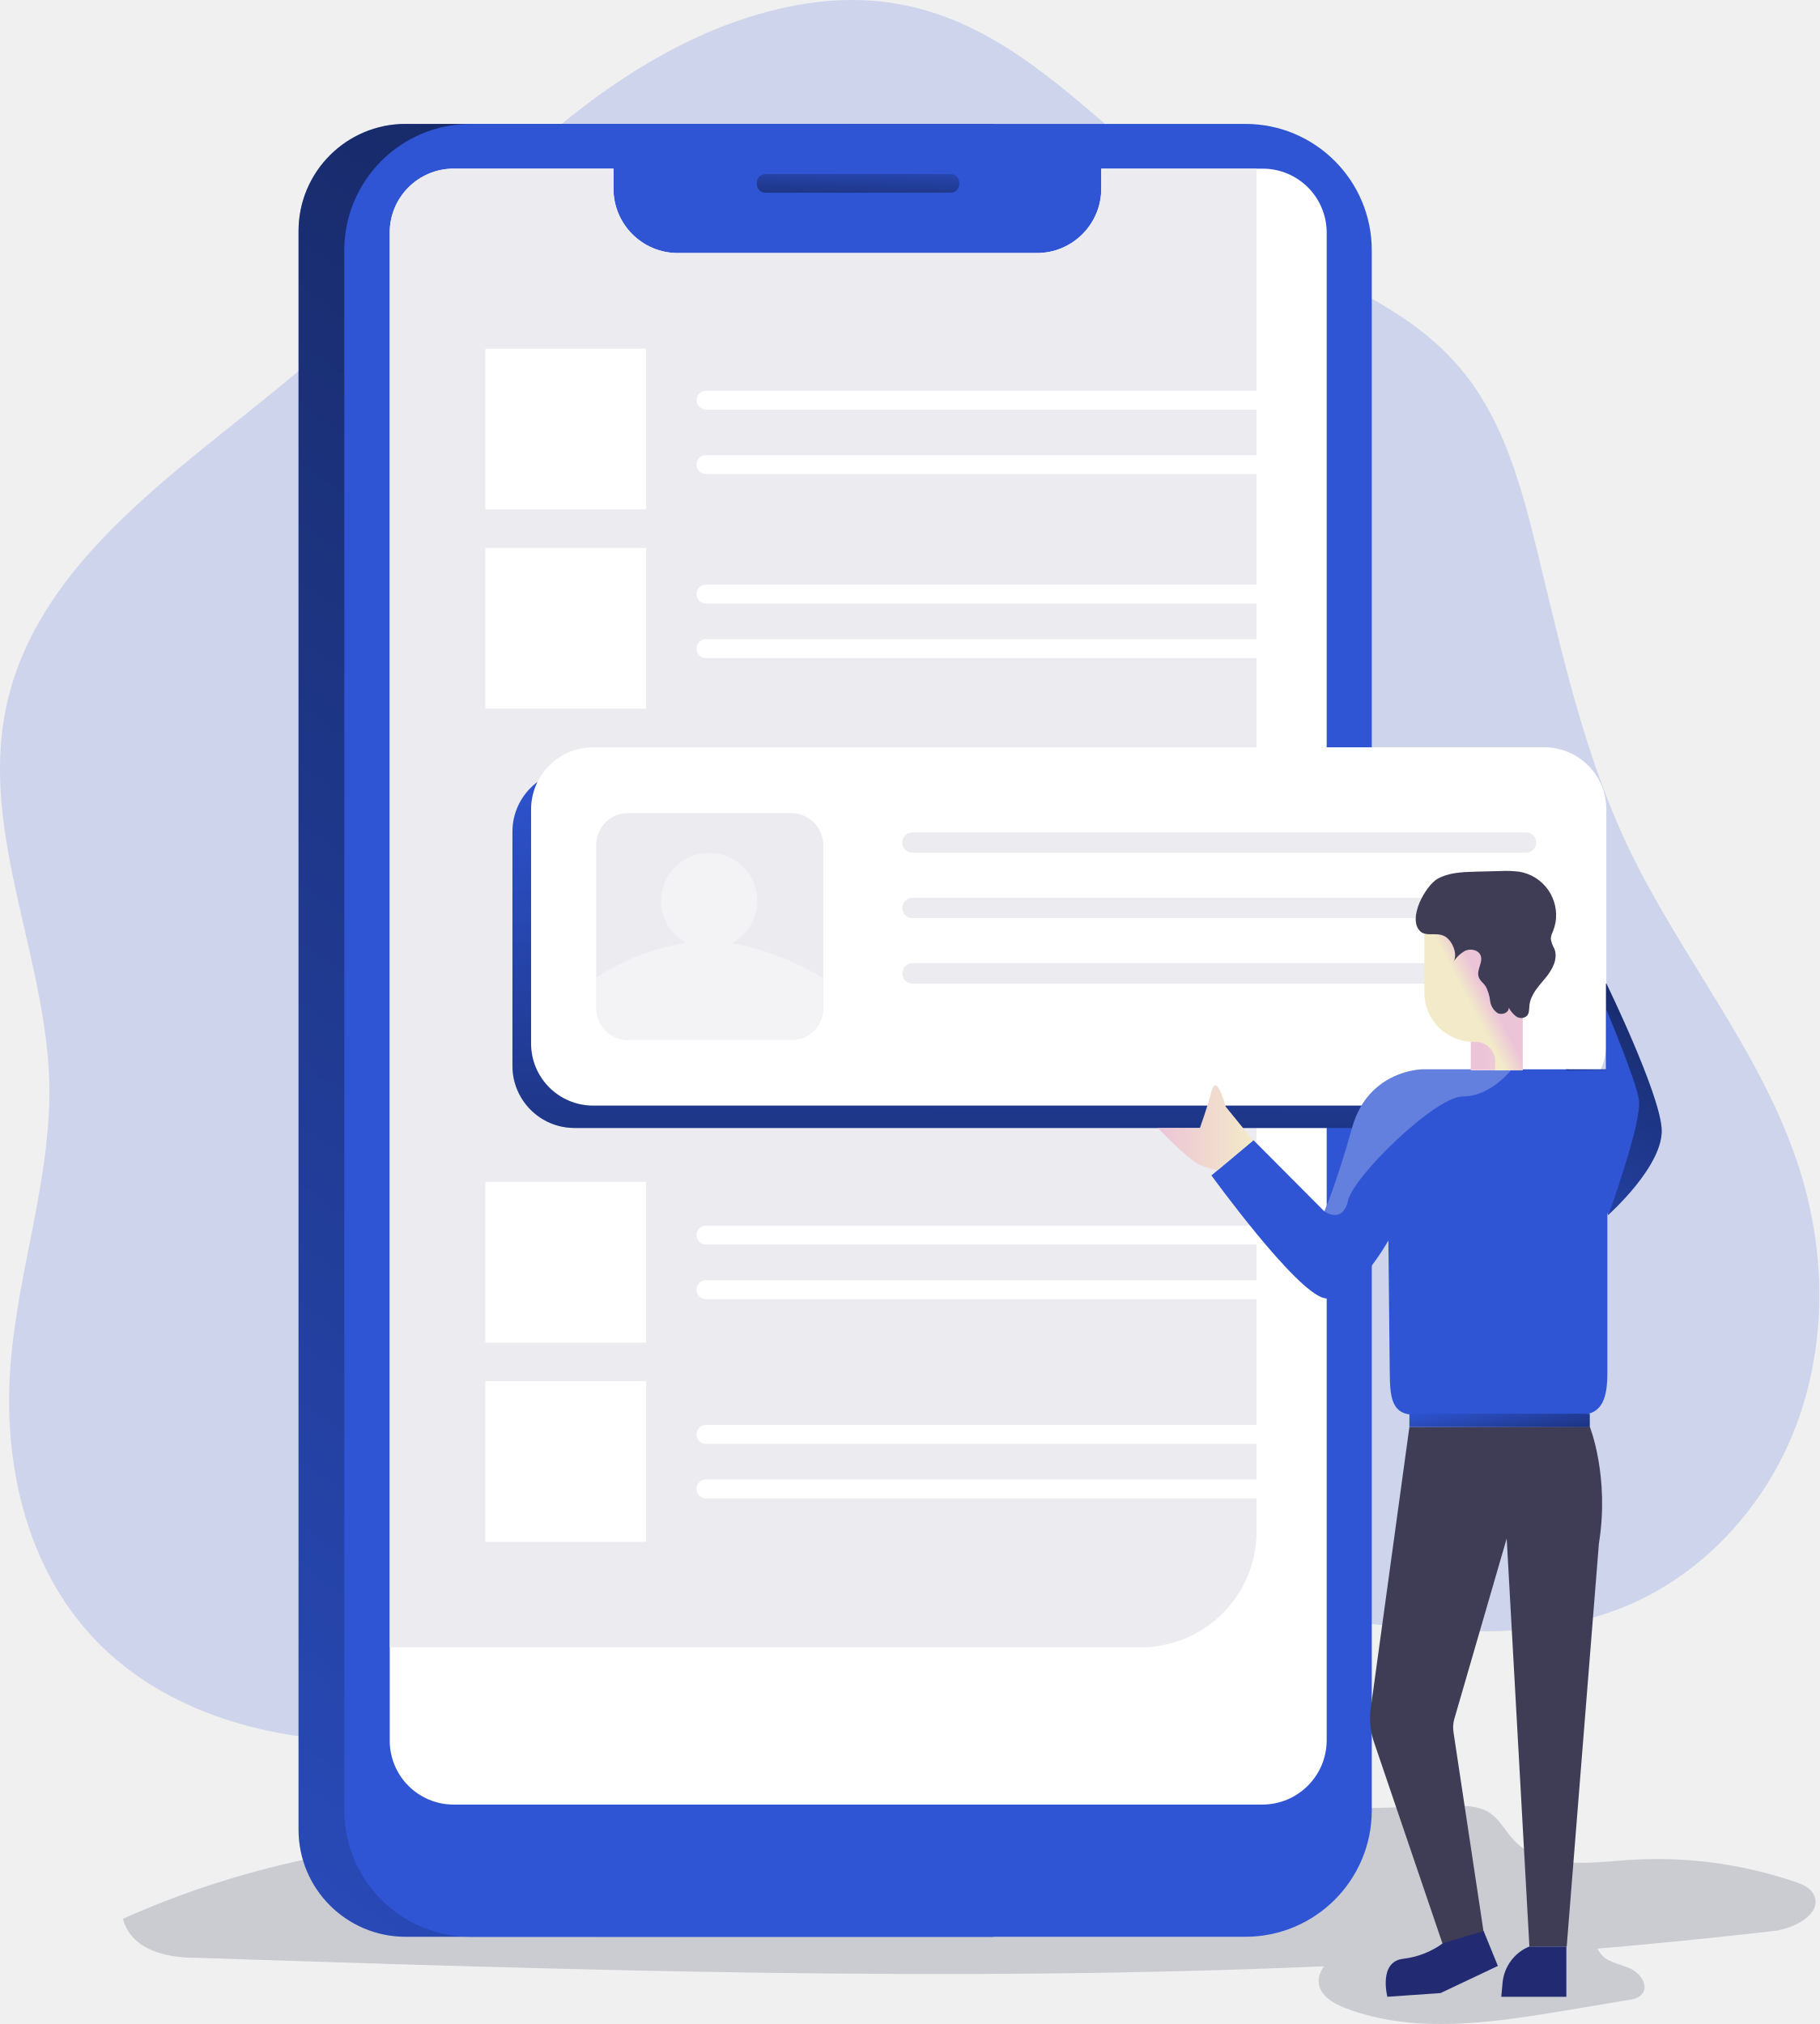
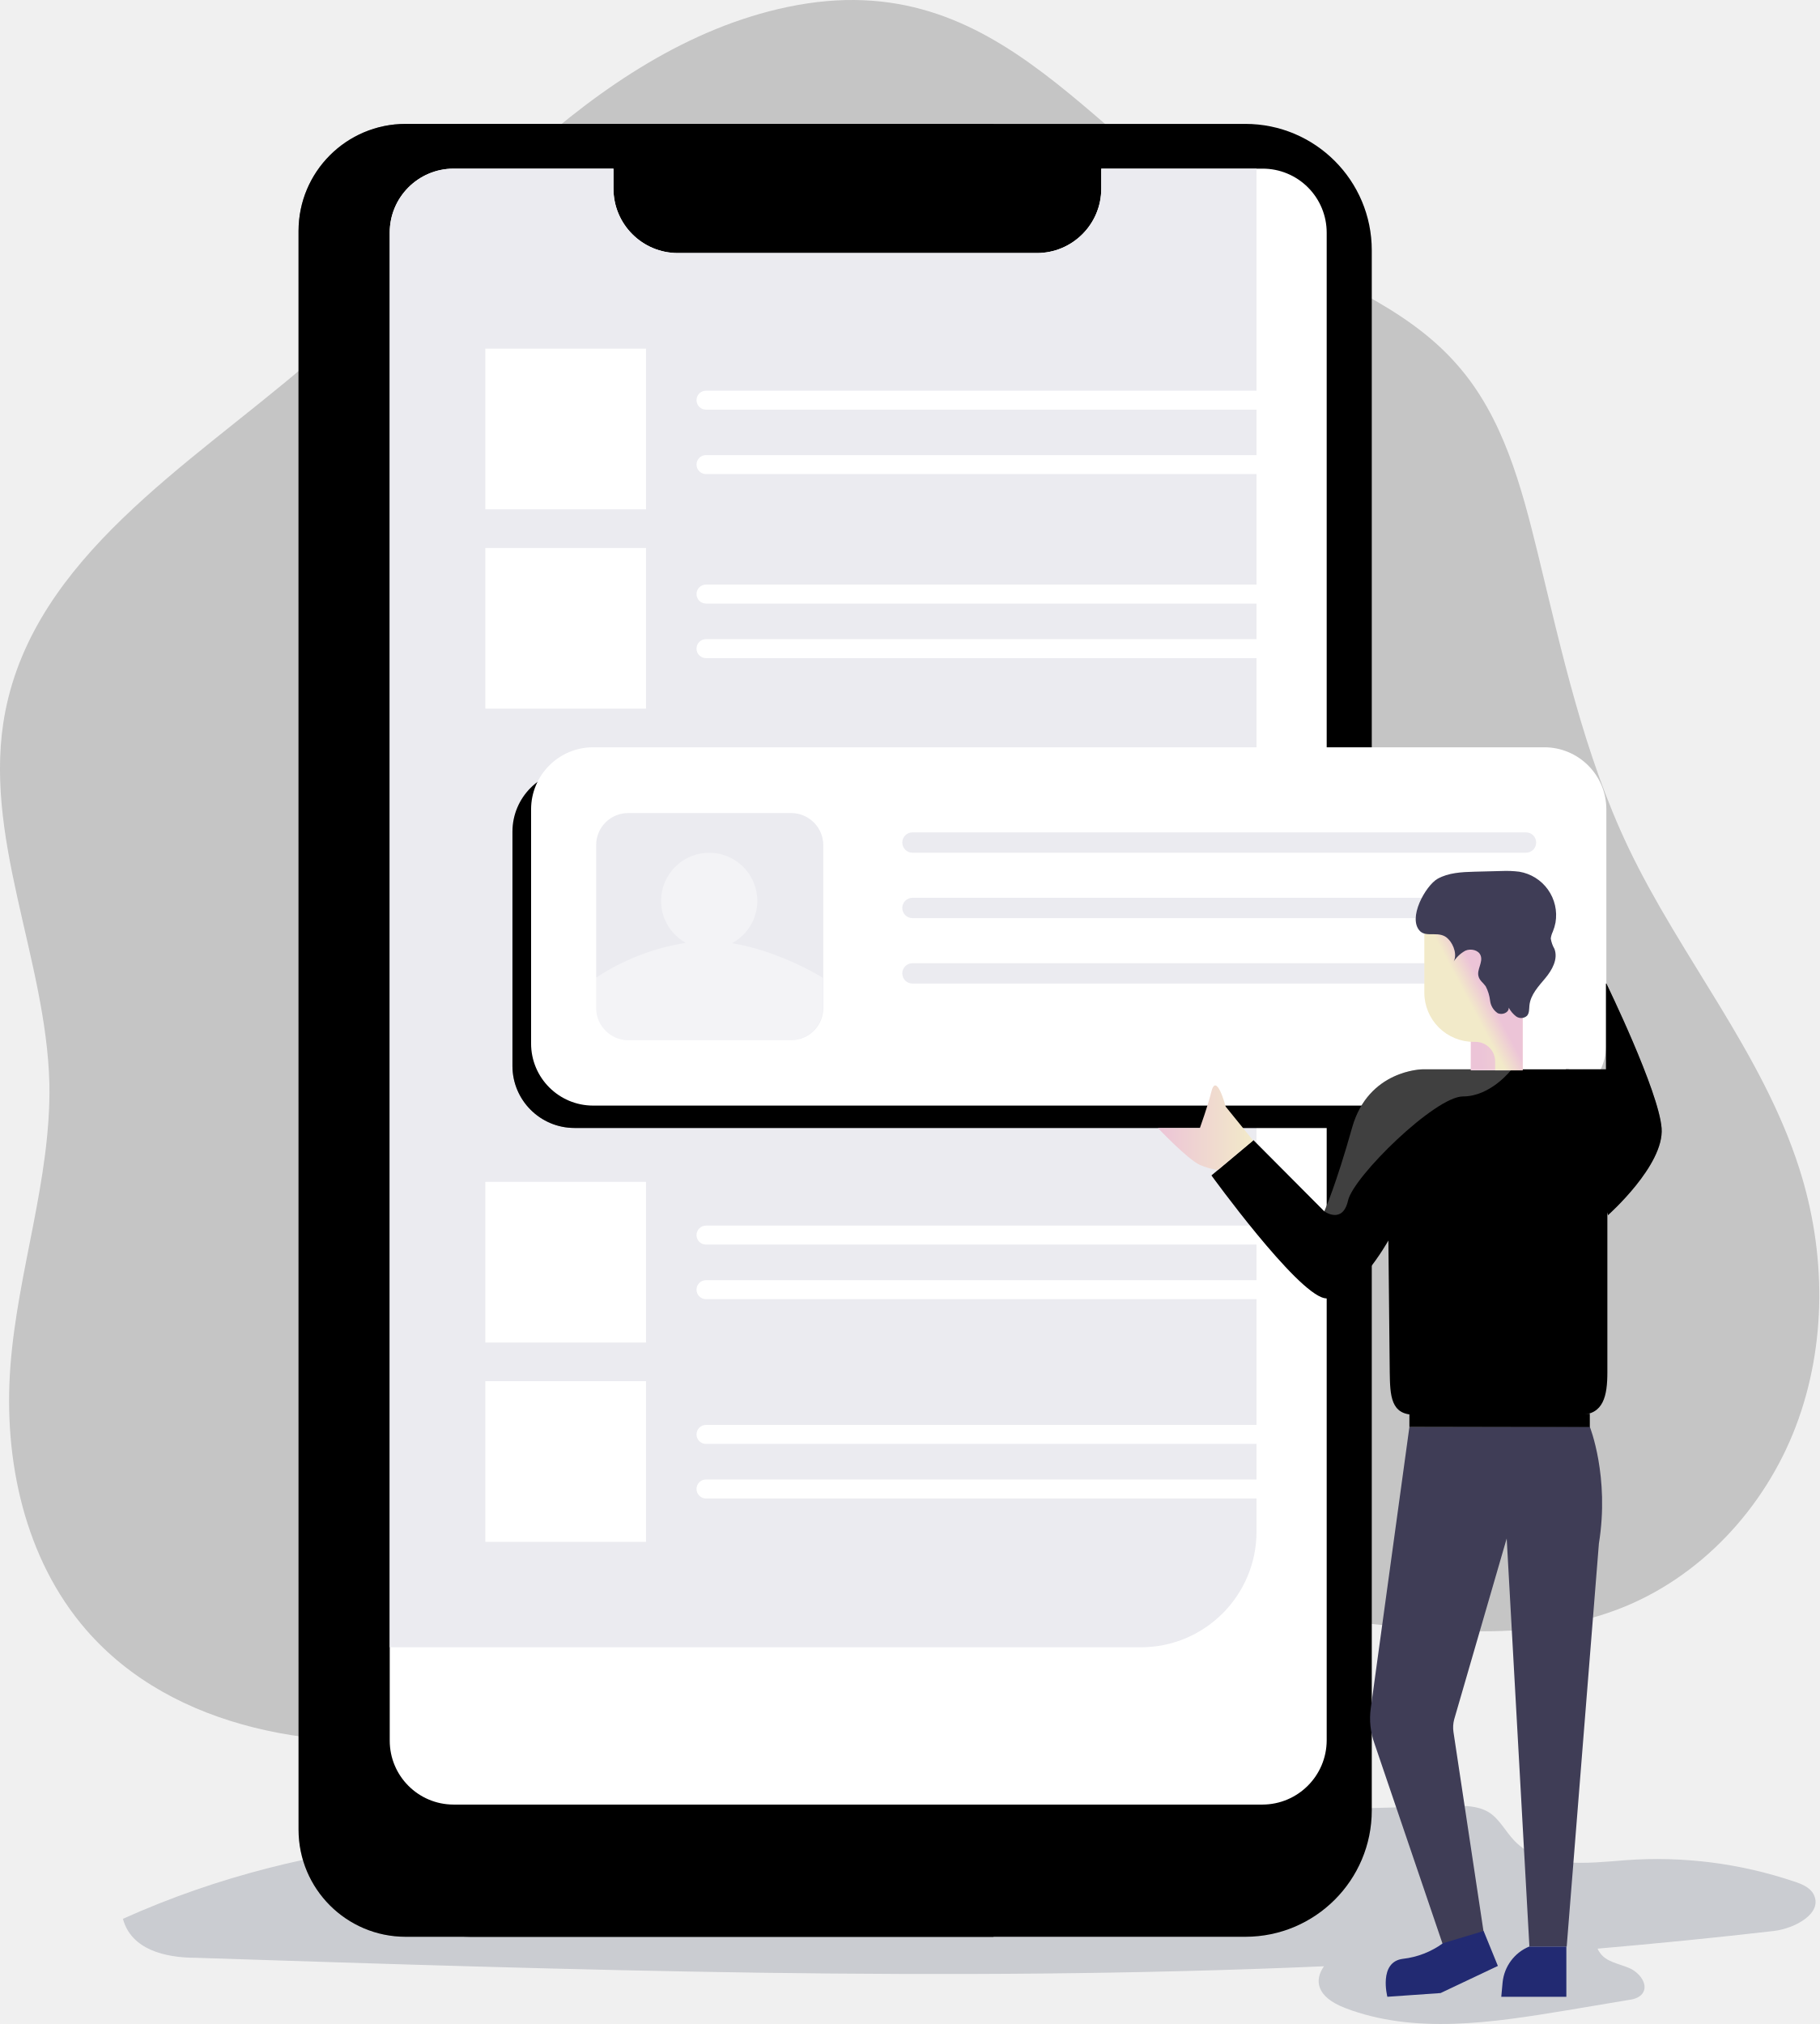
<svg xmlns="http://www.w3.org/2000/svg" xmlns:xlink="http://www.w3.org/1999/xlink" id="Layer_1" data-name="Layer 1" width="536.69" height="597.08" viewBox="0 0 536.69 597.08">
  <defs>
    <linearGradient id="linear-gradient" x1="-58.3" y1="-230.8" x2="370.35" y2="361.96" gradientTransform="matrix(1, 0, 0, -1, -0.02, 428)" gradientUnits="userSpaceOnUse">
      <stop offset="0" stop-opacity="0" />
      <stop offset="0.85" stop-opacity="0.51" />
      <stop offset="0.99" />
    </linearGradient>
    <linearGradient id="linear-gradient-2" x1="253.4" y1="212.3" x2="252.84" y2="233.89" gradientTransform="translate(0 -168)" xlink:href="#linear-gradient" />
    <linearGradient id="linear-gradient-3" x1="310.07" y1="390.38" x2="309.23" y2="571.99" gradientTransform="translate(0 -168)" xlink:href="#linear-gradient" />
    <linearGradient id="linear-gradient-4" x1="576.62" y1="30.69" x2="653.8" y2="148.98" gradientTransform="matrix(1, 0, 0, -1, -148.76, 428)" xlink:href="#linear-gradient" />
    <linearGradient id="linear-gradient-5" x1="440.65" y1="411.01" x2="445.72" y2="434.48" gradientTransform="matrix(1, 0, 0, 1, 0, 0)" xlink:href="#linear-gradient" />
    <linearGradient id="linear-gradient-6" x1="436.82" y1="131.71" x2="462.01" y2="132.17" gradientTransform="matrix(1, 0, 0, -1, -0.05, 428.05)" gradientUnits="userSpaceOnUse">
      <stop offset="0" stop-color="#ecc4d7" />
      <stop offset="0.42" stop-color="#efd4d1" />
      <stop offset="1" stop-color="#f2eac9" />
    </linearGradient>
    <linearGradient id="linear-gradient-7" x1="587.02" y1="135.78" x2="581.83" y2="133.03" gradientTransform="matrix(1, 0, 0, -1, -148.76, 428)" xlink:href="#linear-gradient-6" />
    <linearGradient id="linear-gradient-8" x1="490.36" y1="95.38" x2="518.5" y2="95.38" gradientTransform="matrix(1, 0, 0, -1, -148.76, 428)" xlink:href="#linear-gradient-6" />
  </defs>
  <path d="M523.2,569.6c-17.3,2-34.6,3.7-51.9,5.2a7.46,7.46,0,0,0,.7,1.2c1.8,2.7,5.5,3.2,8.6,4.5s5.9,5,3.9,7.6c-1,1.3-2.8,1.7-4.4,1.9l-17.9,3c-21.8,3.6-44.8,7.2-65.4-.7-8.5-3.3-9.1-8.2-6.2-12.3-110.7,4.8-221.9,1.1-332.8-2.5-9,0-19.1-2.4-21.5-11.5,57.1-25.7,112.5-25.8,174.4-27.5l217.5-5.8c3.7-.1,7.7-.1,10.9,1.8s5,5.7,7.7,8.5c8,8.3,21.4,6.6,32.9,5.7a126.35,126.35,0,0,1,49.6,6.3c2.2.7,4.6,1.7,5.7,3.7C538,564.3,529.5,568.9,523.2,569.6Z" transform="translate(-0.03 0.05)" fill="#1d2741" opacity="0.18" style="isolation: isolate" />
-   <path d="M232.4,2c-29.2,6.1-54.9,23.5-77.1,43.4s-42,42.5-64.7,61.9c-35.1,30.1-80.1,57.1-89,102.5-7.1,36.4,12.1,72.8,13,109.9C15.1,347.8,5.2,375,3.1,403,1,430.6,7.3,459.8,25.4,480.7c25.8,29.8,70,36.8,109.1,31.2s75.9-21.6,114.4-30.1c46.4-10.2,94.7-9.4,142-4.3,28.9,3.1,59.2,7.6,86.4-2.8,24.2-9.2,43.3-29.8,52.5-54s8.9-51.5,1-76.1c-10.9-34.1-35-62.3-50.4-94.6-13.1-27.5-19.6-57.5-26.8-87.1-4.8-19.6-10.2-39.9-23.5-55.1-15.1-17.5-38-25.6-58.3-36.7C322.7,44.3,296.5-11.4,232.4,2Z" transform="translate(-0.03 0.05)" fill="#2f55d4" opacity="0.18" style="isolation: isolate" />
-   <path d="M119.7,36.5H293.1V571.3H119.7a31.6,31.6,0,0,1-31.6-31.6h0V68.1a31.6,31.6,0,0,1,31.6-31.6Z" transform="translate(-0.03 0.05)" fill="#2f55d4" />
+   <path d="M232.4,2c-29.2,6.1-54.9,23.5-77.1,43.4s-42,42.5-64.7,61.9c-35.1,30.1-80.1,57.1-89,102.5-7.1,36.4,12.1,72.8,13,109.9C15.1,347.8,5.2,375,3.1,403,1,430.6,7.3,459.8,25.4,480.7c25.8,29.8,70,36.8,109.1,31.2s75.9-21.6,114.4-30.1c46.4-10.2,94.7-9.4,142-4.3,28.9,3.1,59.2,7.6,86.4-2.8,24.2-9.2,43.3-29.8,52.5-54s8.9-51.5,1-76.1c-10.9-34.1-35-62.3-50.4-94.6-13.1-27.5-19.6-57.5-26.8-87.1-4.8-19.6-10.2-39.9-23.5-55.1-15.1-17.5-38-25.6-58.3-36.7C322.7,44.3,296.5-11.4,232.4,2Z" transform="translate(-0.03 0.05)" fill="#000000" opacity="0.18" style="isolation: isolate" />
+   <path d="M119.7,36.5H293.1V571.3H119.7a31.6,31.6,0,0,1-31.6-31.6h0V68.1a31.6,31.6,0,0,1,31.6-31.6Z" transform="translate(-0.03 0.05)" fill="#000000" />
  <path d="M119.7,36.5H293.1V571.3H119.7a31.6,31.6,0,0,1-31.6-31.6h0V68.1a31.6,31.6,0,0,1,31.6-31.6Z" transform="translate(-0.03 0.05)" fill="url(#linear-gradient)" />
-   <path d="M138.9,36.5H367.4a37.3,37.3,0,0,1,37.3,37.3V534a37.3,37.3,0,0,1-37.3,37.3H138.9A37.3,37.3,0,0,1,101.6,534V73.8A37.3,37.3,0,0,1,138.9,36.5Z" transform="translate(-0.03 0.05)" fill="#2f55d4" />
+   <path d="M138.9,36.5H367.4a37.3,37.3,0,0,1,37.3,37.3V534a37.3,37.3,0,0,1-37.3,37.3H138.9A37.3,37.3,0,0,1,101.6,534V73.8A37.3,37.3,0,0,1,138.9,36.5Z" transform="translate(-0.03 0.05)" fill="#000000" />
  <path d="M391.4,68.6V513.4a19,19,0,0,1-18.9,18.9H133.8A18.86,18.86,0,0,1,115,513.4h0V68.6a18.86,18.86,0,0,1,18.8-18.9H181v5.9a19,19,0,0,0,19,19H305.9a19,19,0,0,0,19-19V49.7h47.6a18.88,18.88,0,0,1,18.9,18.9Z" transform="translate(-0.03 0.05)" fill="#fff" />
  <path d="M225.8,51.3h54.7a2.48,2.48,0,0,1,2.5,2.5v.5a2.48,2.48,0,0,1-2.5,2.5H225.8a2.48,2.48,0,0,1-2.5-2.5v-.5A2.54,2.54,0,0,1,225.8,51.3Z" transform="translate(-0.03 0.05)" fill="url(#linear-gradient-2)" />
  <path d="M370.7,49.7V451.8a34.14,34.14,0,0,1-34.1,34.1H115V68.6a18.86,18.86,0,0,1,18.8-18.9H181v5.9a19,19,0,0,0,19,19H305.9a19,19,0,0,0,19-19V49.7Z" transform="translate(-0.03 0.05)" fill="#ebebf0" />
-   <path d="M169.5,227H450.1a18.31,18.31,0,0,1,18.3,18.3v69.1a18.31,18.31,0,0,1-18.3,18.3H169.5a18.31,18.31,0,0,1-18.3-18.3V245.3A18.31,18.31,0,0,1,169.5,227Z" transform="translate(-0.03 0.05)" fill="#2f55d4" />
+   <path d="M169.5,227H450.1a18.31,18.31,0,0,1,18.3,18.3v69.1a18.31,18.31,0,0,1-18.3,18.3H169.5a18.31,18.31,0,0,1-18.3-18.3V245.3A18.31,18.31,0,0,1,169.5,227Z" transform="translate(-0.03 0.05)" fill="#000000" />
  <path d="M169.5,227H450.1a18.31,18.31,0,0,1,18.3,18.3v69.1a18.31,18.31,0,0,1-18.3,18.3H169.5a18.31,18.31,0,0,1-18.3-18.3V245.3A18.31,18.31,0,0,1,169.5,227Z" transform="translate(-0.03 0.05)" fill="url(#linear-gradient-3)" />
  <path d="M175,220.4H455.6a18.31,18.31,0,0,1,18.3,18.3v69.1a18.31,18.31,0,0,1-18.3,18.3H175a18.31,18.31,0,0,1-18.3-18.3V238.7A18.31,18.31,0,0,1,175,220.4Z" transform="translate(-0.03 0.05)" fill="#fff" />
  <rect x="143.17" y="102.85" width="47.4" height="47.4" fill="#fff" />
  <path d="M185.4,239.8h48a9.5,9.5,0,0,1,9.5,9.5v48a9.5,9.5,0,0,1-9.5,9.5h-48a9.5,9.5,0,0,1-9.5-9.5v-48A9.43,9.43,0,0,1,185.4,239.8Z" transform="translate(-0.03 0.05)" fill="#ebebf0" />
  <rect x="143.17" y="161.65" width="47.4" height="47.4" fill="#fff" />
  <rect x="143.17" y="348.65" width="47.4" height="47.4" fill="#fff" />
  <rect x="143.17" y="407.45" width="47.4" height="47.4" fill="#fff" />
  <path d="M242.8,288.4v8.9a9.5,9.5,0,0,1-9.5,9.5h-48a9.5,9.5,0,0,1-9.5-9.5v-8.9a66.72,66.72,0,0,1,26.5-10.3,14.2,14.2,0,1,1,13.7.1C230.2,280.5,242.8,288.4,242.8,288.4Z" transform="translate(-0.03 0.05)" fill="#fff" opacity="0.38" style="isolation: isolate" />
  <path d="M450.2,251.5h-181a3,3,0,0,1-3-3h0a3,3,0,0,1,3-3h181a3,3,0,0,1,3,3h0A3,3,0,0,1,450.2,251.5Z" transform="translate(-0.03 0.05)" fill="#ebebf0" />
  <path d="M208.3,115.2H377.9a2.8,2.8,0,0,1,2.8,2.8h0a2.8,2.8,0,0,1-2.8,2.8H208.3a2.8,2.8,0,0,1-2.8-2.8h0A2.8,2.8,0,0,1,208.3,115.2Z" transform="translate(-0.03 0.05)" fill="#fff" />
  <path d="M377.9,139.8H208.3a2.8,2.8,0,0,1-2.8-2.8h0a2.8,2.8,0,0,1,2.8-2.8H377.9a2.8,2.8,0,0,1,2.8,2.8h0A2.86,2.86,0,0,1,377.9,139.8Z" transform="translate(-0.03 0.05)" fill="#fff" />
  <path d="M377.9,178H208.3a2.8,2.8,0,0,1-2.8-2.8h0a2.8,2.8,0,0,1,2.8-2.8H377.9a2.8,2.8,0,0,1,2.8,2.8h0A2.86,2.86,0,0,1,377.9,178Z" transform="translate(-0.03 0.05)" fill="#fff" />
  <path d="M377.9,194.1H208.3a2.8,2.8,0,0,1-2.8-2.8h0a2.8,2.8,0,0,1,2.8-2.8H377.9a2.8,2.8,0,0,1,2.8,2.8h0A2.86,2.86,0,0,1,377.9,194.1Z" transform="translate(-0.03 0.05)" fill="#fff" />
  <path d="M377.9,367.1H208.3a2.8,2.8,0,0,1-2.8-2.8h0a2.8,2.8,0,0,1,2.8-2.8H377.9a2.8,2.8,0,0,1,2.8,2.8h0A2.86,2.86,0,0,1,377.9,367.1Z" transform="translate(-0.03 0.05)" fill="#fff" />
  <path d="M377.9,383.2H208.3a2.8,2.8,0,0,1-2.8-2.8h0a2.8,2.8,0,0,1,2.8-2.8H377.9a2.8,2.8,0,0,1,2.8,2.8h0A2.86,2.86,0,0,1,377.9,383.2Z" transform="translate(-0.03 0.05)" fill="#fff" />
  <path d="M377.9,425.9H208.3a2.8,2.8,0,0,1-2.8-2.8h0a2.8,2.8,0,0,1,2.8-2.8H377.9a2.8,2.8,0,0,1,2.8,2.8h0A2.86,2.86,0,0,1,377.9,425.9Z" transform="translate(-0.03 0.05)" fill="#fff" />
  <path d="M377.9,442H208.3a2.8,2.8,0,0,1-2.8-2.8h0a2.8,2.8,0,0,1,2.8-2.8H377.9a2.8,2.8,0,0,1,2.8,2.8h0A2.86,2.86,0,0,1,377.9,442Z" transform="translate(-0.03 0.05)" fill="#fff" />
  <path d="M450.2,270.8h-181a3,3,0,0,1-3-3h0a3,3,0,0,1,3-3h181a3,3,0,0,1,3,3h0A3,3,0,0,1,450.2,270.8Z" transform="translate(-0.03 0.05)" fill="#ebebf0" />
  <path d="M450.2,290.1h-181a3,3,0,0,1-3-3h0a3,3,0,0,1,3-3h181a3,3,0,0,1,3,3h0A3,3,0,0,1,450.2,290.1Z" transform="translate(-0.03 0.05)" fill="#ebebf0" />
  <path d="M415.8,420.9l-11.4,83a21.75,21.75,0,0,0,1.1,10.4l20.4,60,11.9-3.7-9-59.7a9.26,9.26,0,0,1,.2-3.7l15.5-53.4,6.7,120.4h11l9.5-118.9c3.2-19.8-2.7-34.5-2.7-34.5Z" transform="translate(-0.03 0.05)" fill="#3f3d56" />
-   <path d="M474.2,347.7v57c0,7-1.1,12.6-8.1,12.6H417.3c-7,0-7.2-5.6-7.3-12.6l-.4-38.8s-10.5,18.8-18.9,17-33.3-36.2-33.3-36.2l12.4-10.4,20.9,21s3.4-7.6,8.2-24.7,20.8-17.2,20.8-17.2h42.4C477.4,315.4,474.2,347.7,474.2,347.7Z" transform="translate(-0.03 0.05)" fill="#2f55d4" />
-   <path d="M473.9,290.1s15.5,31.8,16.3,42.7-15.8,25.6-15.8,25.6l-12.4-43h11.8V290.1Z" transform="translate(-0.03 0.05)" fill="#2f55d4" />
+   <path d="M474.2,347.7v57c0,7-1.1,12.6-8.1,12.6H417.3c-7,0-7.2-5.6-7.3-12.6l-.4-38.8s-10.5,18.8-18.9,17-33.3-36.2-33.3-36.2l12.4-10.4,20.9,21s3.4-7.6,8.2-24.7,20.8-17.2,20.8-17.2h42.4C477.4,315.4,474.2,347.7,474.2,347.7Z" transform="translate(-0.03 0.05)" fill="#000000" />
+   <path d="M473.9,290.1s15.5,31.8,16.3,42.7-15.8,25.6-15.8,25.6l-12.4-43h11.8V290.1Z" transform="translate(-0.03 0.05)" fill="#000000" />
  <path d="M473.9,290.1s15.5,31.8,16.3,42.7-15.8,25.6-15.8,25.6l-12.4-43h11.8V290.1Z" transform="translate(-0.03 0.05)" fill="url(#linear-gradient-4)" />
-   <path d="M474.5,358.4s10.1-27.8,9-34.1-9.6-26.5-9.6-26.5v17.7l-14.9.3Z" transform="translate(-0.03 0.05)" fill="#2f55d4" />
-   <rect x="415.77" y="417.05" width="53.2" height="3.9" fill="#2f55d4" />
+   <path d="M474.5,358.4s10.1-27.8,9-34.1-9.6-26.5-9.6-26.5v17.7l-14.9.3Z" transform="translate(-0.03 0.05)" fill="#000000" />
+   <rect x="415.77" y="417.05" width="53.2" height="3.9" fill="#000000" />
  <rect x="415.77" y="417.05" width="53.2" height="3.9" fill="url(#linear-gradient-5)" />
  <rect x="433.87" y="276.75" width="15.3" height="39" fill="url(#linear-gradient-6)" />
  <path d="M449.2,272.4v43.3h-8.1v-2.6a5.8,5.8,0,0,0-5.8-5.8h-.5a14.53,14.53,0,0,1-14.6-14.5h0V272.5h29Z" transform="translate(-0.03 0.05)" fill="url(#linear-gradient-7)" />
  <path d="M424.1,259.2c3.2-1.8,7.1-2,10.9-2.1l7.9-.2a31.33,31.33,0,0,1,5.3.2,13,13,0,0,1,10.7,15h0a13.82,13.82,0,0,1-.8,2.7,6.64,6.64,0,0,0-.6,2,8.86,8.86,0,0,0,1.1,3.1c1.1,3-.7,6.2-2.7,8.6s-4.4,4.9-4.7,8.1c-.1,1,0,2.2-.7,3a2.56,2.56,0,0,1-3.2.2,7.84,7.84,0,0,1-2.2-2.6c.1,1.5-2,2.3-3.3,1.6a5.17,5.17,0,0,1-2.2-3.7,12.1,12.1,0,0,0-1.3-4.2c-.7-1-1.8-1.7-2.1-2.9-.6-2,1.4-4.2.6-6.2-.6-1.6-2.9-2.1-4.5-1.4a9.83,9.83,0,0,0-3.7,3.6c1.5-2,.3-5.4-1.3-7-2.5-2.7-6.2-.4-8.3-2.3C415.1,270.9,420.6,261.2,424.1,259.2Z" transform="translate(-0.03 0.05)" fill="#3f3d56" />
  <path d="M445.8,315.6s-6,7.8-14.2,7.8-32.3,23.6-33.9,30.7-7,3.2-7,3.2,3.4-7.6,8.2-24.7,20.8-17.2,20.8-17.2h21.6Z" transform="translate(-0.03 0.05)" fill="#fff" opacity="0.25" />
  <path d="M437.7,569.6l4.2,10.3-16.9,8L409.3,589s-2.7-10.3,4.6-11.2a24.82,24.82,0,0,0,11.8-4.6Z" transform="translate(-0.03 0.05)" fill="#222a72" />
  <path d="M451.1,574.2h0a12.83,12.83,0,0,0-7.8,10.5l-.4,4.3h19.2V574.2Z" transform="translate(-0.03 0.05)" fill="#222a72" />
  <path d="M369.7,336.4l-8.1-10s-2.8-10.7-4.3-4.1c-.9,3.7-3.3,10.4-3.3,10.4H341.6s8.7,9.2,12.4,10.9a20,20,0,0,0,5.3,1.5Z" transform="translate(-0.03 0.05)" fill="url(#linear-gradient-8)" />
</svg>
